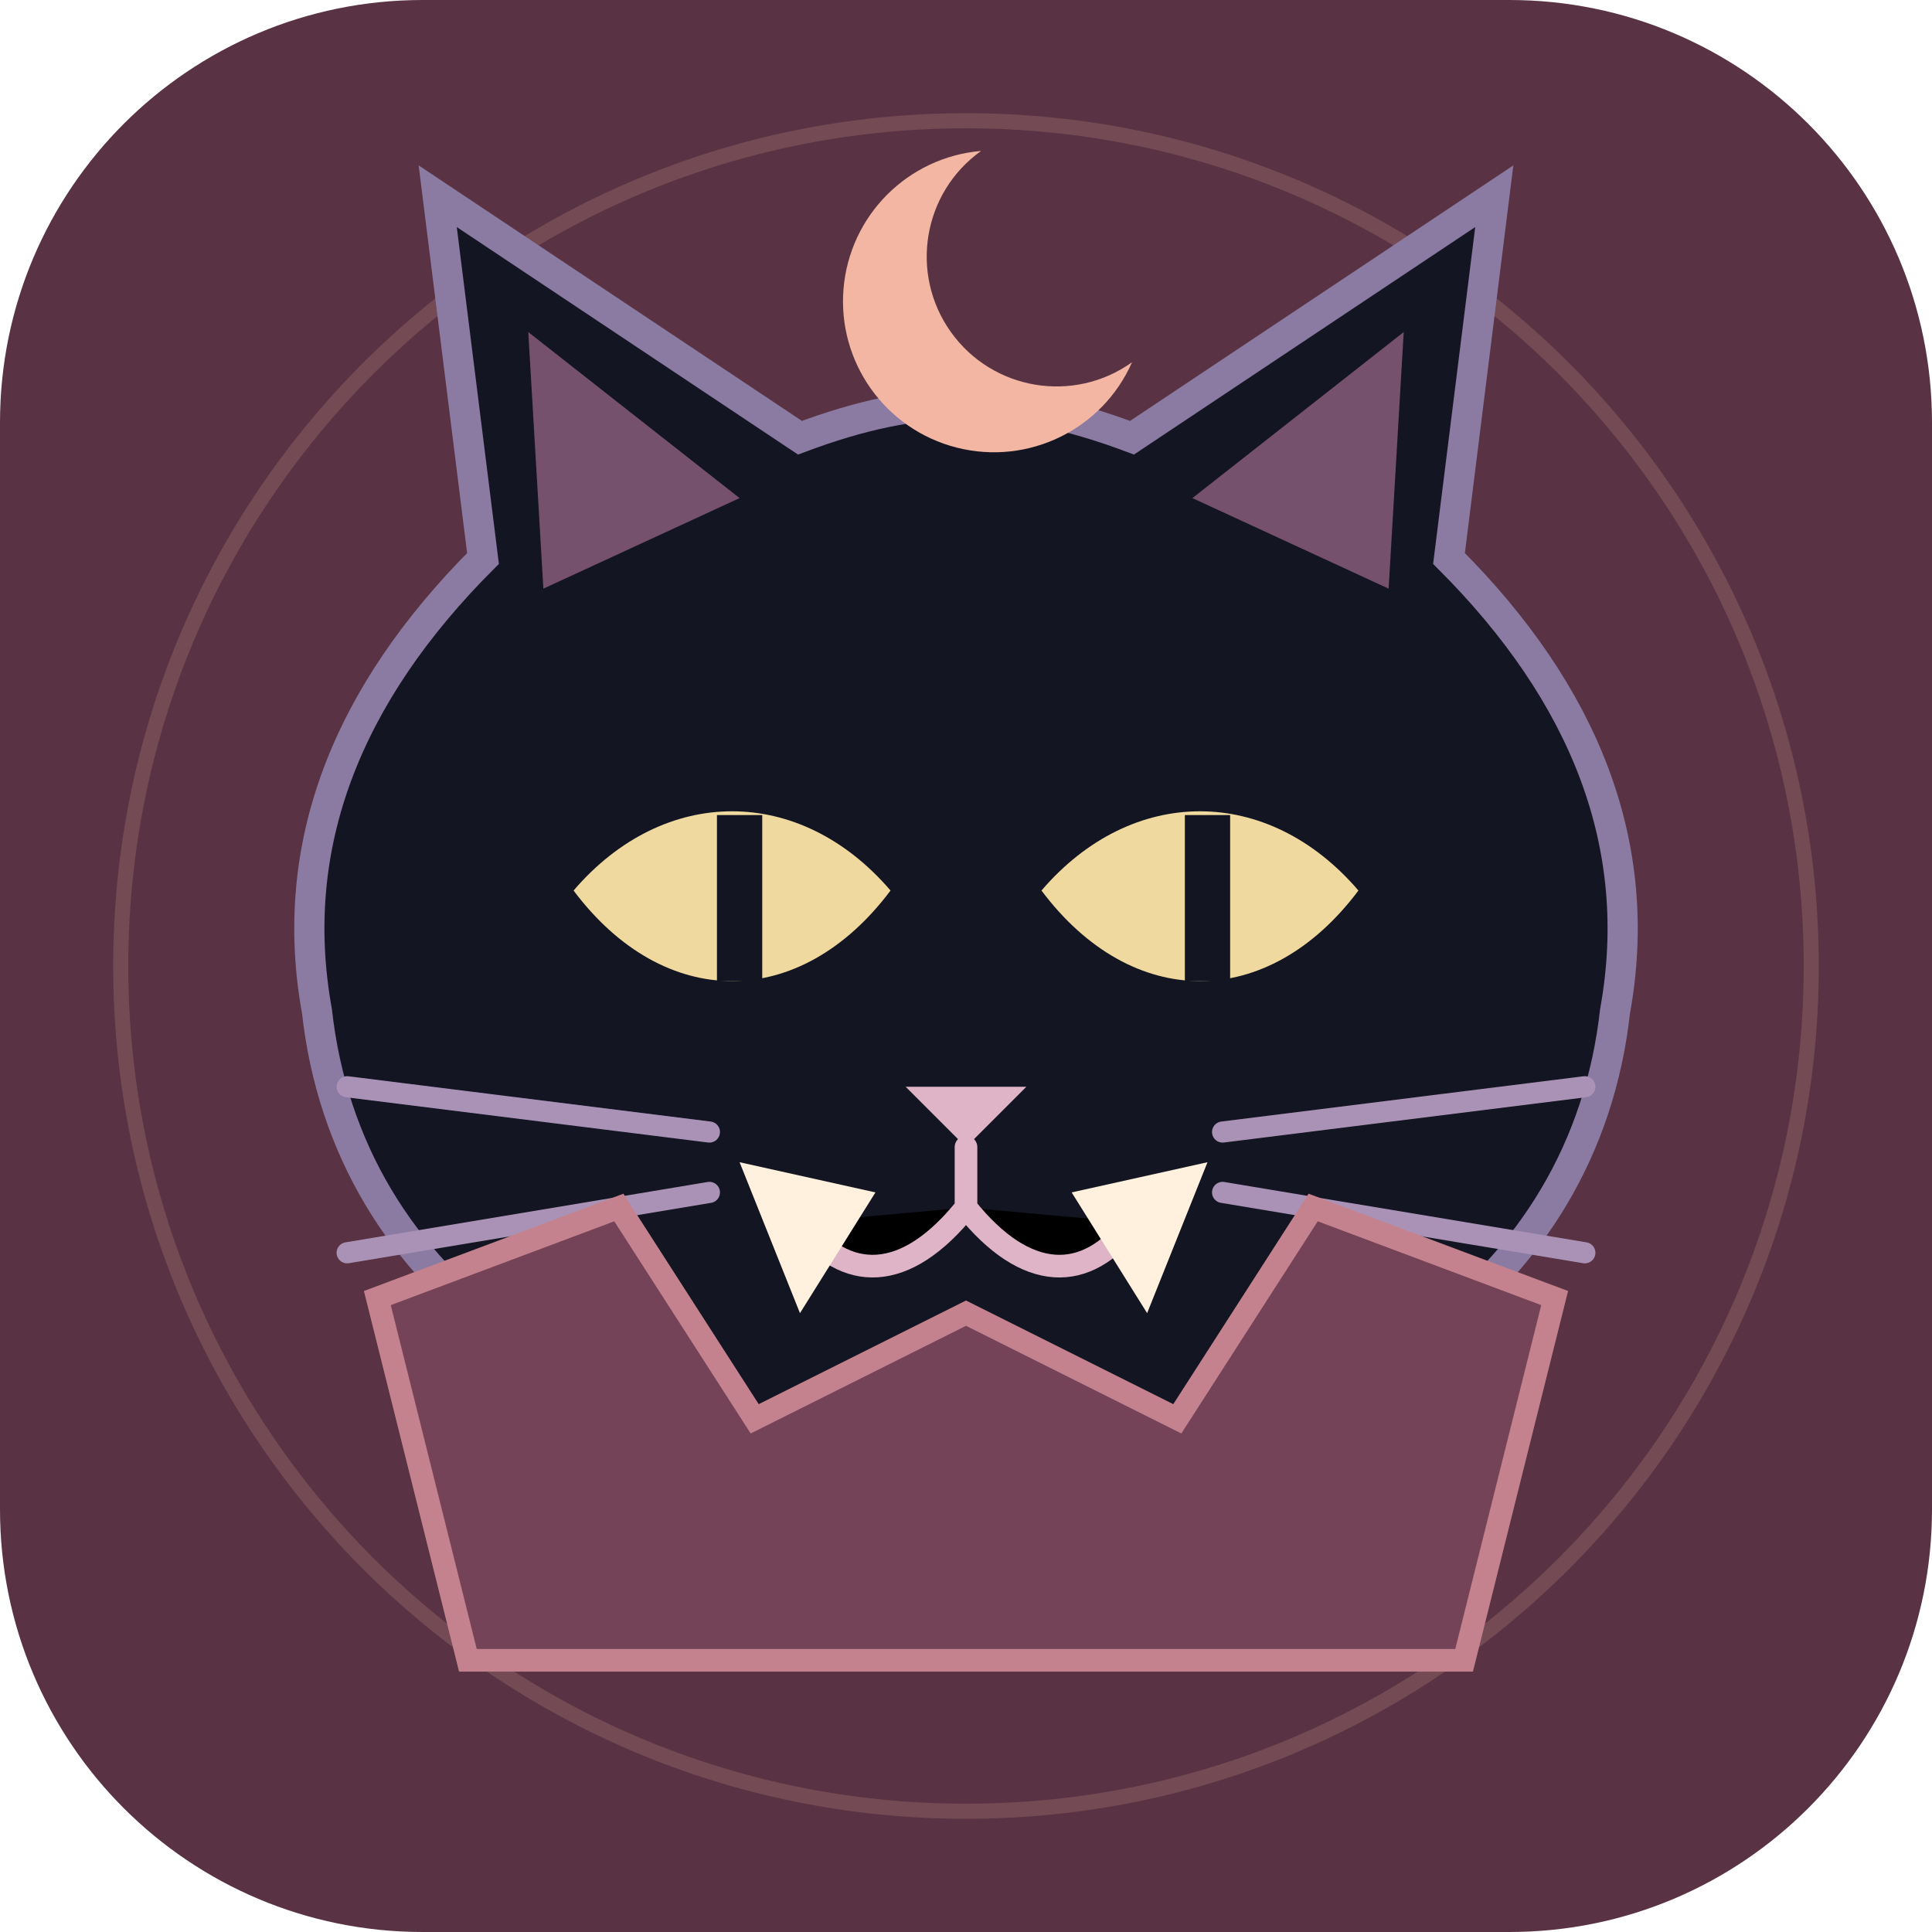
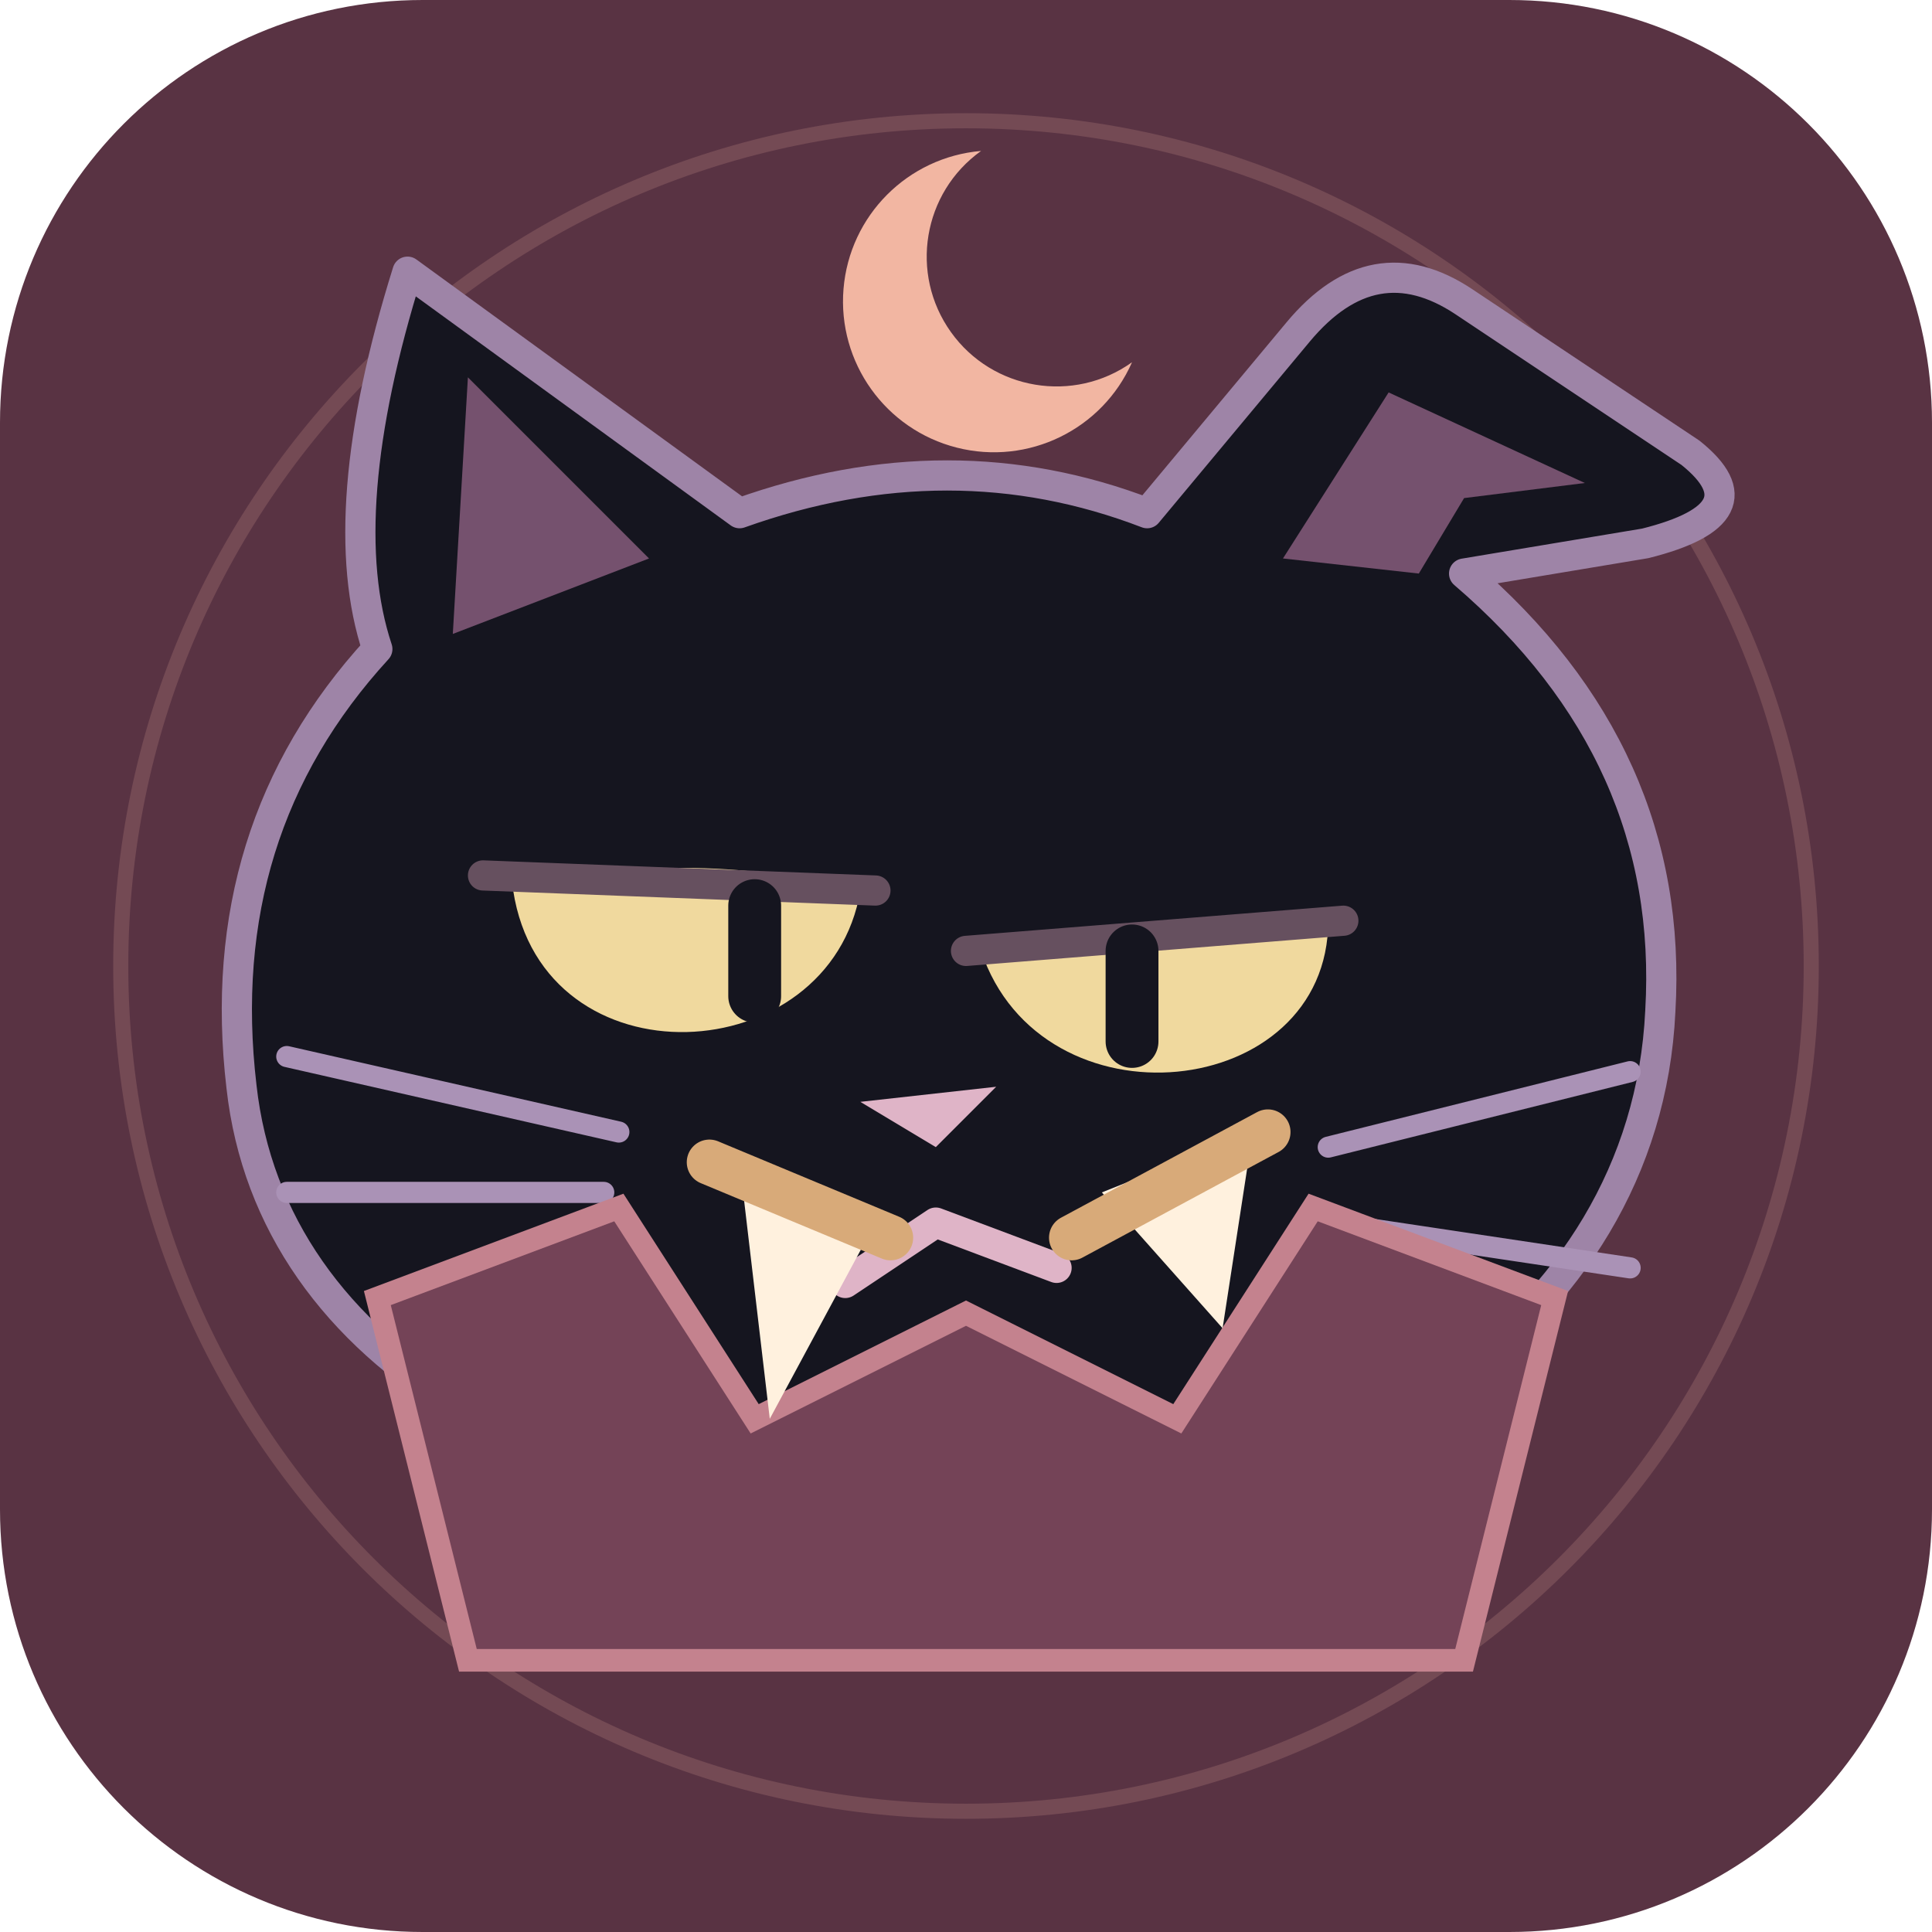
<svg xmlns="http://www.w3.org/2000/svg" viewBox="0 0 128 128">
  <rect width="128" height="128" rx="28" fill="#593343" />
  <circle cx="64" cy="64" r="56" fill="none" stroke="#f2b6a2" stroke-opacity=".18" />
-   <path d="M32 37 29 13l24 16c8-3 14-3 22 0l24-16-3 24c9 9 13 19 11 30-2 18-18 30-43 30S23 85 21 67c-2-11 2-21 11-30Z" fill="#131522" stroke="#8b7aa2" stroke-width="2" />
-   <path d="m35 22 14 11-13 6-1-17Zm58 0L79 33l13 6 1-17Z" fill="#75516e" />
-   <path d="M38 59c6-7 15-7 21 0-6 8-15 8-21 0Zm31 0c6-7 15-7 21 0-6 8-15 8-21 0Z" fill="#f0d99e" />
-   <path d="M49 54v11m31-11v11" stroke="#131522" stroke-width="3" />
-   <path d="m60 72 4 4 4-4h-8Z" fill="#dfb4c7" />
-   <path d="M64 76v4m0 0c-4 5-8 5-11 1m11-1c4 5 8 5 11 1" stroke="#dfb4c7" stroke-width="1.5" stroke-linecap="round" />
-   <path d="m23 72 24 3m-24 8 24-4m34-4 24-3m-24 7 24 4" stroke="#aa92b6" stroke-width="1.4" stroke-linecap="round" />
+   <path d="M25 43q-3-9 2-25l22 16q14-5 27 0l10-12q5-6 11-2l15 10q5 4-3 6l-12 2q14 12 13 29c-1 21-22 34-46 34-27 0-46-11-48-29q-2-17 9-29Z" fill="#15151f" stroke="#9e84a7" stroke-width="2" stroke-linejoin="round" />
+   <path d="m31 25 12 12-13 5Zm54 12 7-11 13 6-8 1-3 5Z" fill="#75516e" />
+   <path d="M34 59q11-3 23 0c-2 12-21 13-23 0Zm31 4q10 1 23-2c0 12-19 14-23 2Z" fill="#f0d99e" />
+   <path d="m32 58 26 1m6 4 25-2" stroke="#66505f" stroke-width="2" stroke-linecap="round" />
+   <path d="M50 60v6m25-3v6" stroke="#15151f" stroke-width="3.5" stroke-linecap="round" />
+   <path d="m57 73 5 3 4-4Z" fill="#dfb4c7" />
+   <path d="m56 85 6-4 8 3" fill="none" stroke="#dfb4c7" stroke-width="2" stroke-linecap="round" stroke-linejoin="round" />
+   <path d="m19 70 22 5m-22 4 21 0m48-3 20-5m-20 10 20 3" stroke="#aa92b6" stroke-width="1.4" stroke-linecap="round" />
  <path d="m25 86 16-6 9 14 14-7 14 7 9-14 16 6-6 24H31l-6-24Z" fill="#744357" stroke="#c4828e" stroke-width="1.5" />
-   <path d="m49 77 4 10 5-8m13 0 5 8 4-10" fill="#fff1de" />
+   <path d="m49 77 9 4-7 13Zm24 2 10-4-2 13Z" fill="#fff1de" />
+   <path d="m47 77 12 5m12 0 13-7" stroke="#d8aa79" stroke-width="3" stroke-linecap="round" />
  <path d="M65 10a10 10 0 1 0 10 14 8 8 0 0 1-10-14Z" fill="#f2b6a2" />
</svg>
